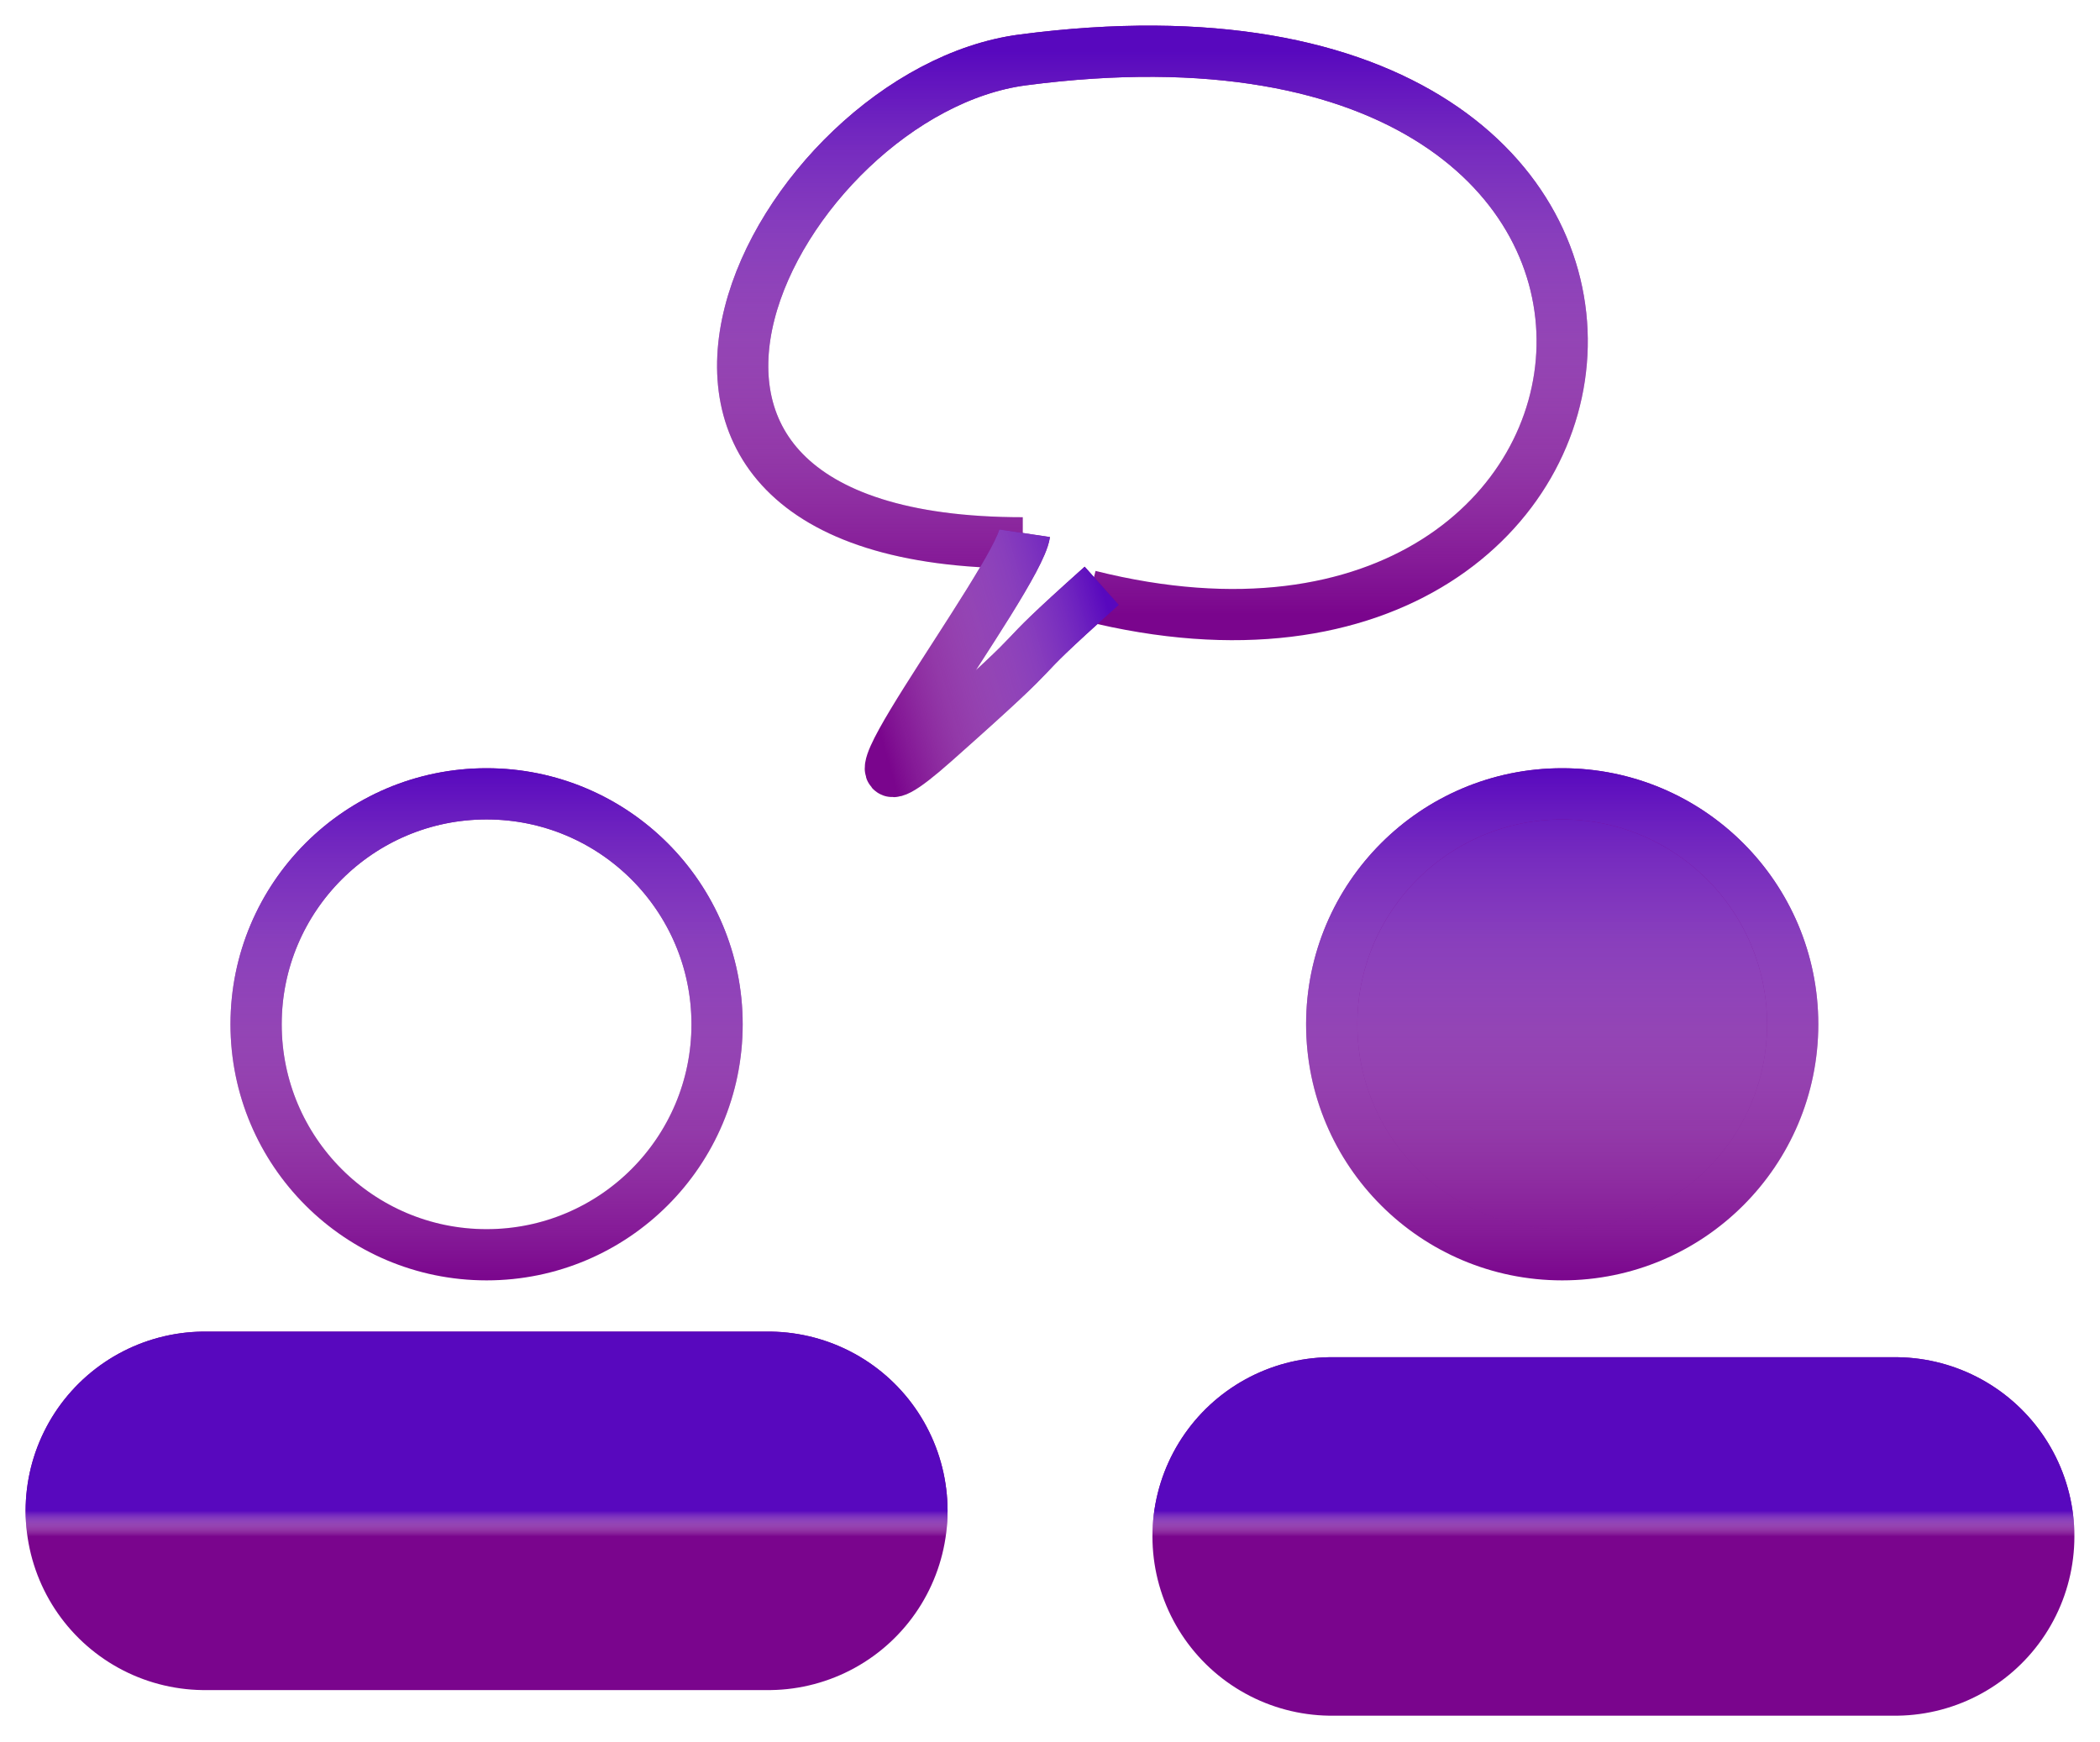
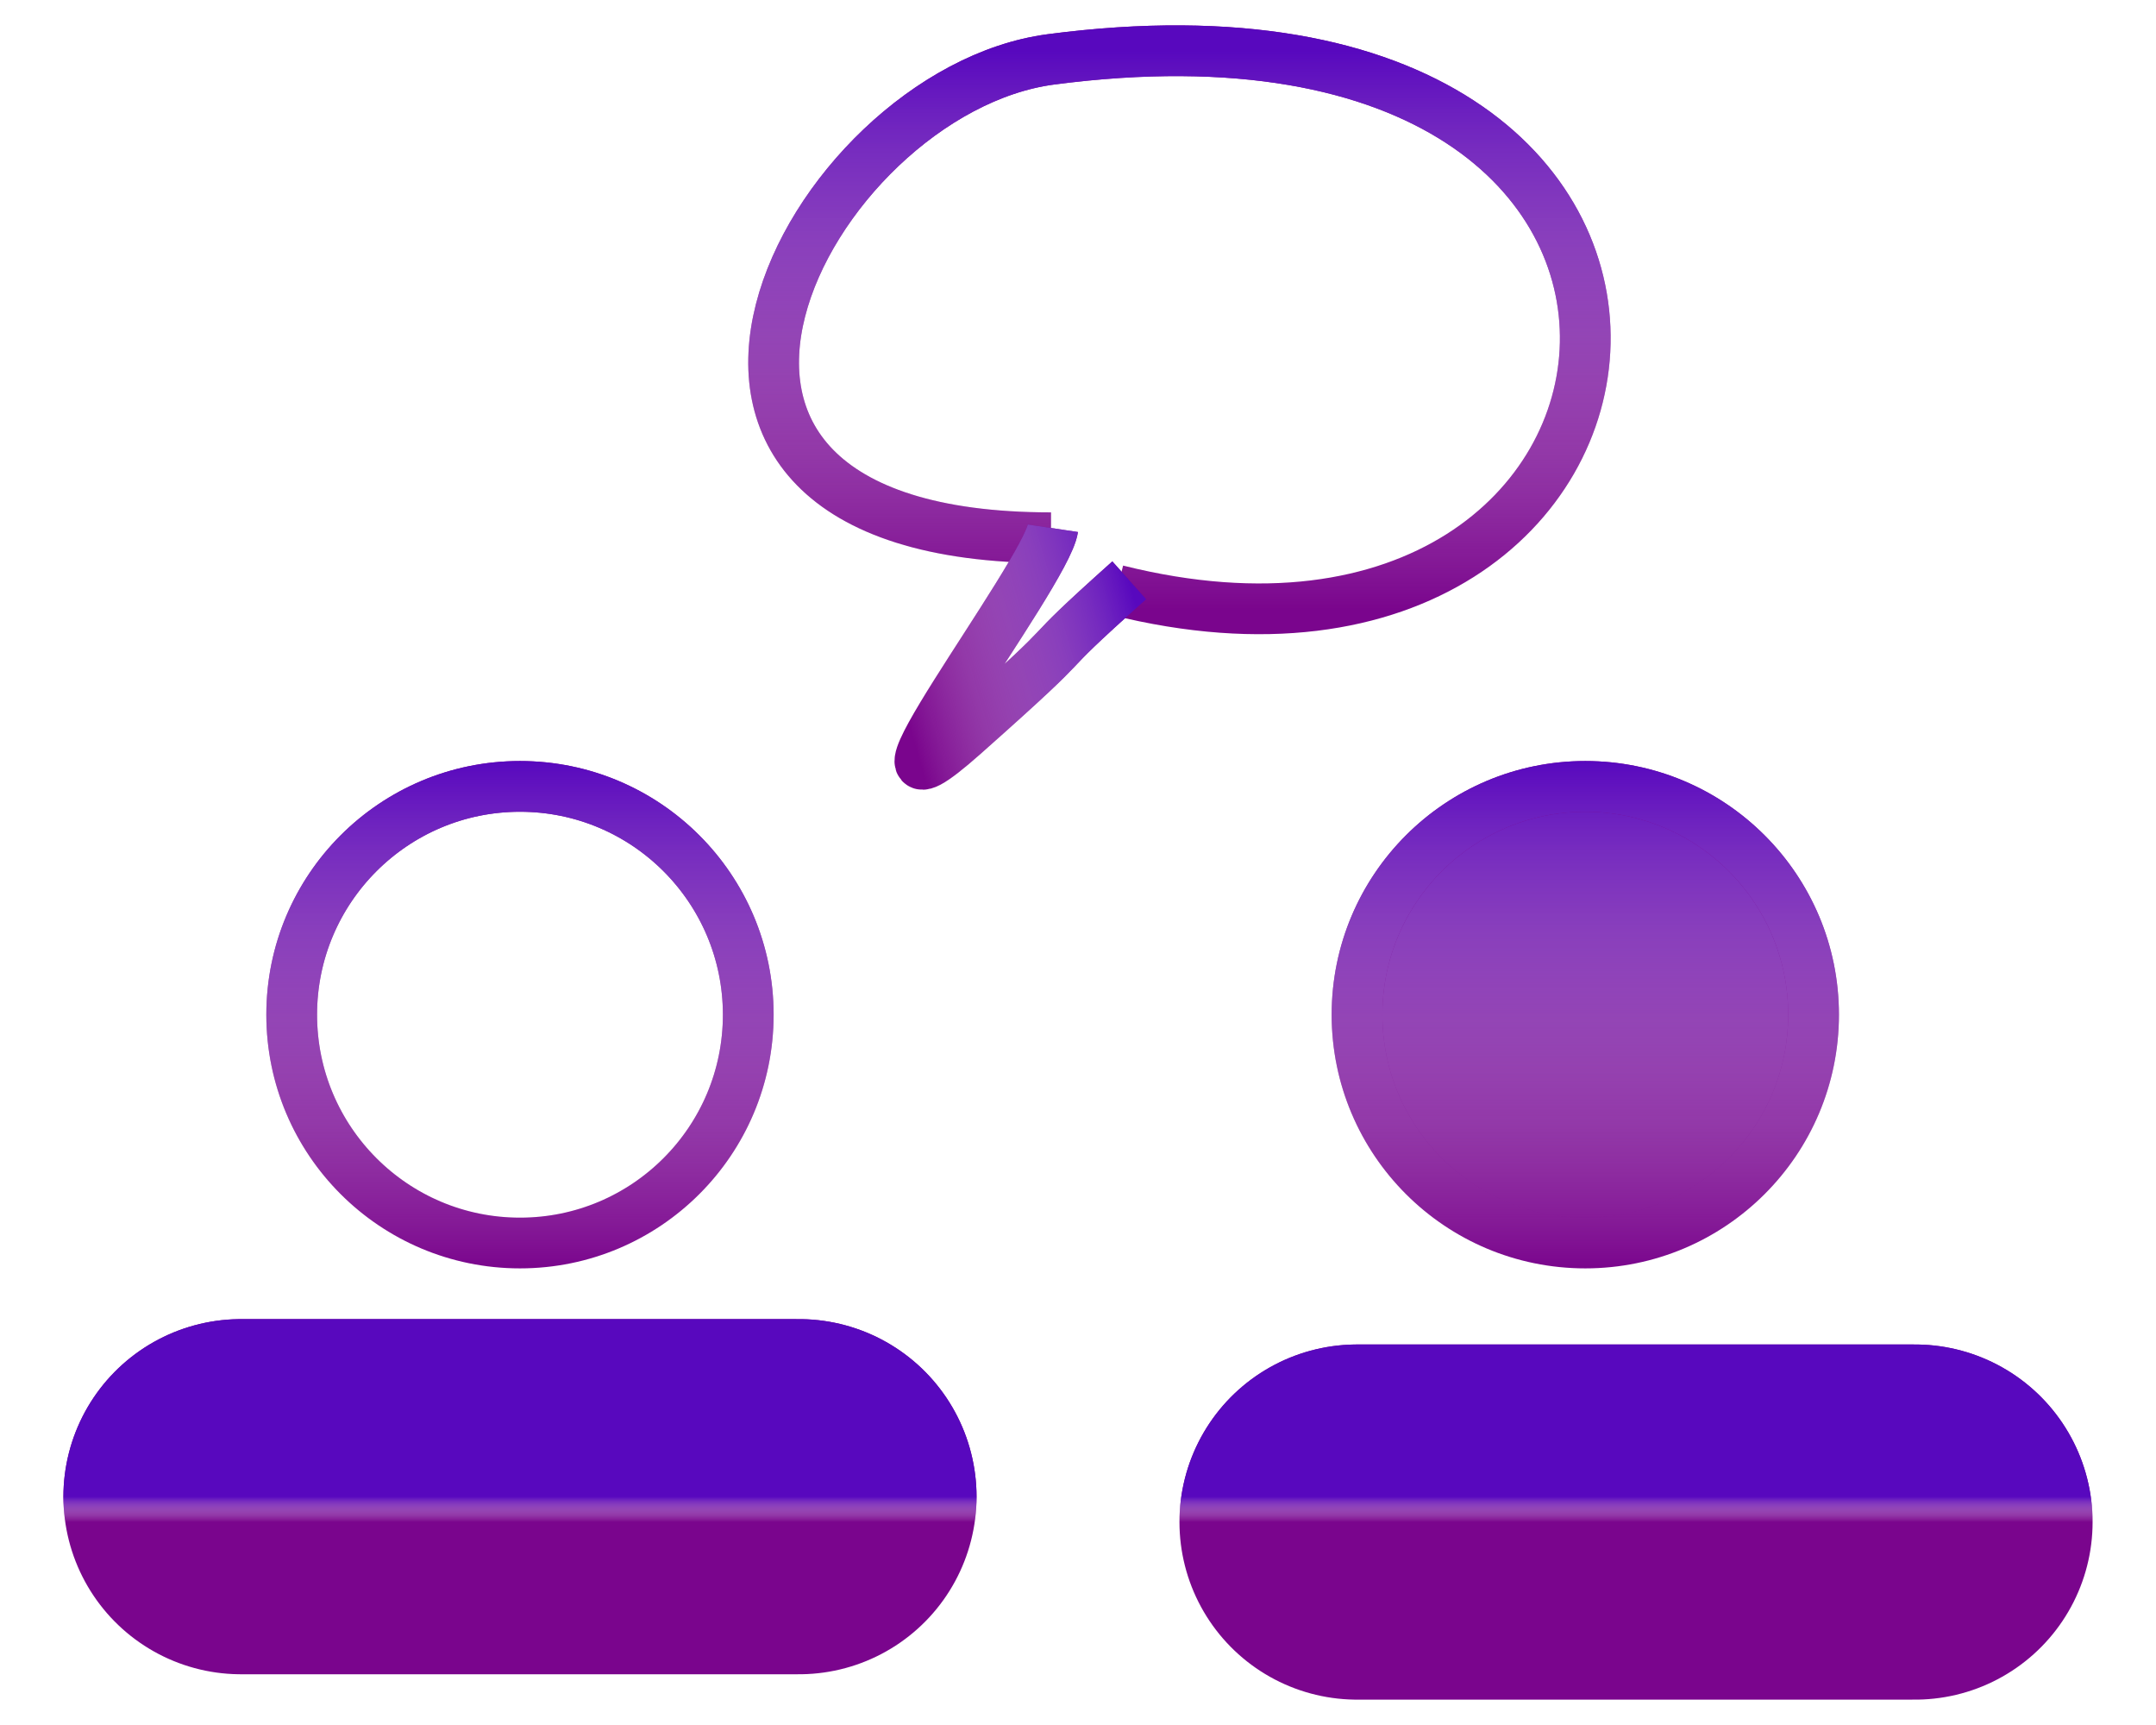
- <svg xmlns="http://www.w3.org/2000/svg" width="41" height="34" viewBox="0 0 41 34" fill="none">
+ <svg xmlns="http://www.w3.org/2000/svg" width="50" height="40" viewBox="0 0 41 34" fill="none">
  <circle cx="9.5" cy="20" r="4.5" stroke="#7A058D" />
  <circle cx="9.5" cy="20" r="4.5" stroke="url(#paint0_linear)" />
  <path d="M21.268 11.633C32.872 14.534 34.713 -0.765 19.968 1.17C15.174 1.799 10.54 10.599 19.968 10.599" stroke="#7A058D" />
  <path d="M21.268 11.633C32.872 14.534 34.713 -0.765 19.968 1.17C15.174 1.799 10.54 10.599 19.968 10.599" stroke="url(#paint1_linear)" />
  <path d="M20.005 10.412C19.866 11.335 15.601 16.836 18.246 14.487C20.891 12.138 19.376 13.345 21.51 11.438" stroke="#7A058D" />
  <path d="M20.005 10.412C19.866 11.335 15.601 16.836 18.246 14.487C20.891 12.138 19.376 13.345 21.51 11.438" stroke="url(#paint2_linear)" />
  <circle cx="30.5" cy="20" r="4.5" fill="#7A058D" />
  <circle cx="30.5" cy="20" r="4.5" fill="url(#paint3_linear)" />
  <circle cx="30.5" cy="20" r="4.5" stroke="#7A058D" />
  <circle cx="30.5" cy="20" r="4.5" stroke="url(#paint4_linear)" />
  <path d="M4 29.5H15M26 30H37" stroke="#7A058D" stroke-width="7" stroke-linecap="round" />
  <path d="M4 29.5H15M26 30H37" stroke="url(#paint5_linear)" stroke-width="7" stroke-linecap="round" />
  <defs>
    <linearGradient id="paint0_linear" x1="9.5" y1="15" x2="9.5" y2="25" gradientUnits="userSpaceOnUse">
      <stop stop-color="#5808BE" />
      <stop offset="1" stop-color="white" stop-opacity="0" />
    </linearGradient>
    <linearGradient id="paint1_linear" x1="22.5" y1="1" x2="22.5" y2="12" gradientUnits="userSpaceOnUse">
      <stop stop-color="#5808BE" />
      <stop offset="1" stop-color="white" stop-opacity="0" />
    </linearGradient>
    <linearGradient id="paint2_linear" x1="21.641" y1="11.891" x2="16.877" y2="13.265" gradientUnits="userSpaceOnUse">
      <stop stop-color="#5808BE" />
      <stop offset="1" stop-color="white" stop-opacity="0" />
    </linearGradient>
    <linearGradient id="paint3_linear" x1="30.5" y1="15" x2="30.5" y2="25" gradientUnits="userSpaceOnUse">
      <stop stop-color="#5808BE" />
      <stop offset="1" stop-color="white" stop-opacity="0" />
    </linearGradient>
    <linearGradient id="paint4_linear" x1="30.5" y1="15" x2="30.5" y2="25" gradientUnits="userSpaceOnUse">
      <stop stop-color="#5808BE" />
      <stop offset="1" stop-color="white" stop-opacity="0" />
    </linearGradient>
    <linearGradient id="paint5_linear" x1="20.5" y1="29.5" x2="20.5" y2="30" gradientUnits="userSpaceOnUse">
      <stop stop-color="#5808BE" />
      <stop offset="1" stop-color="white" stop-opacity="0" />
    </linearGradient>
  </defs>
</svg>
